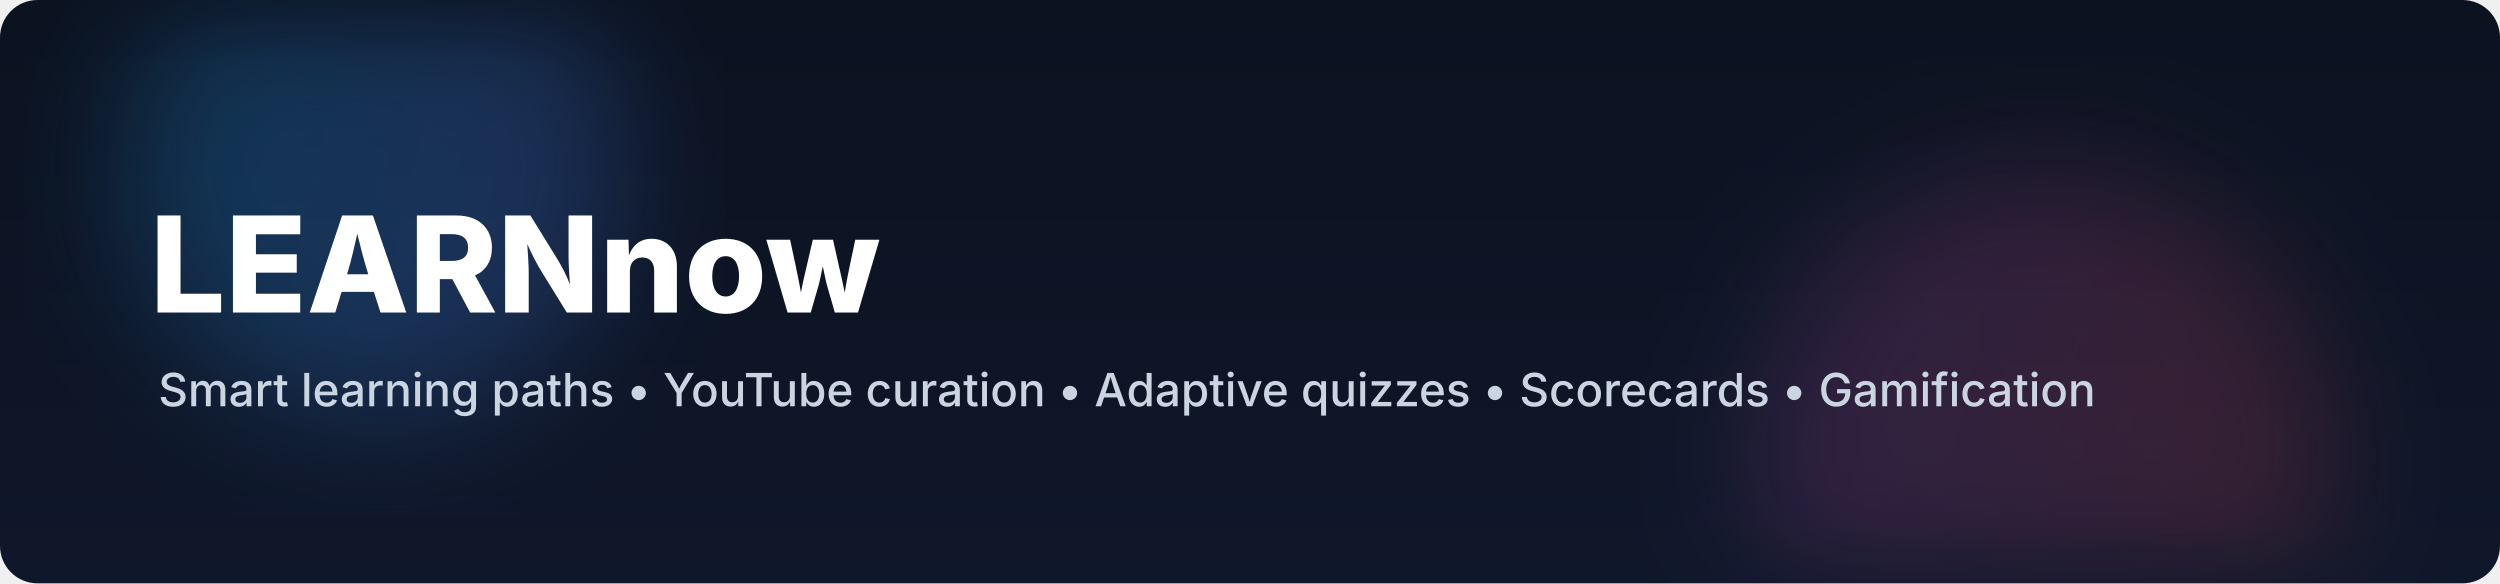
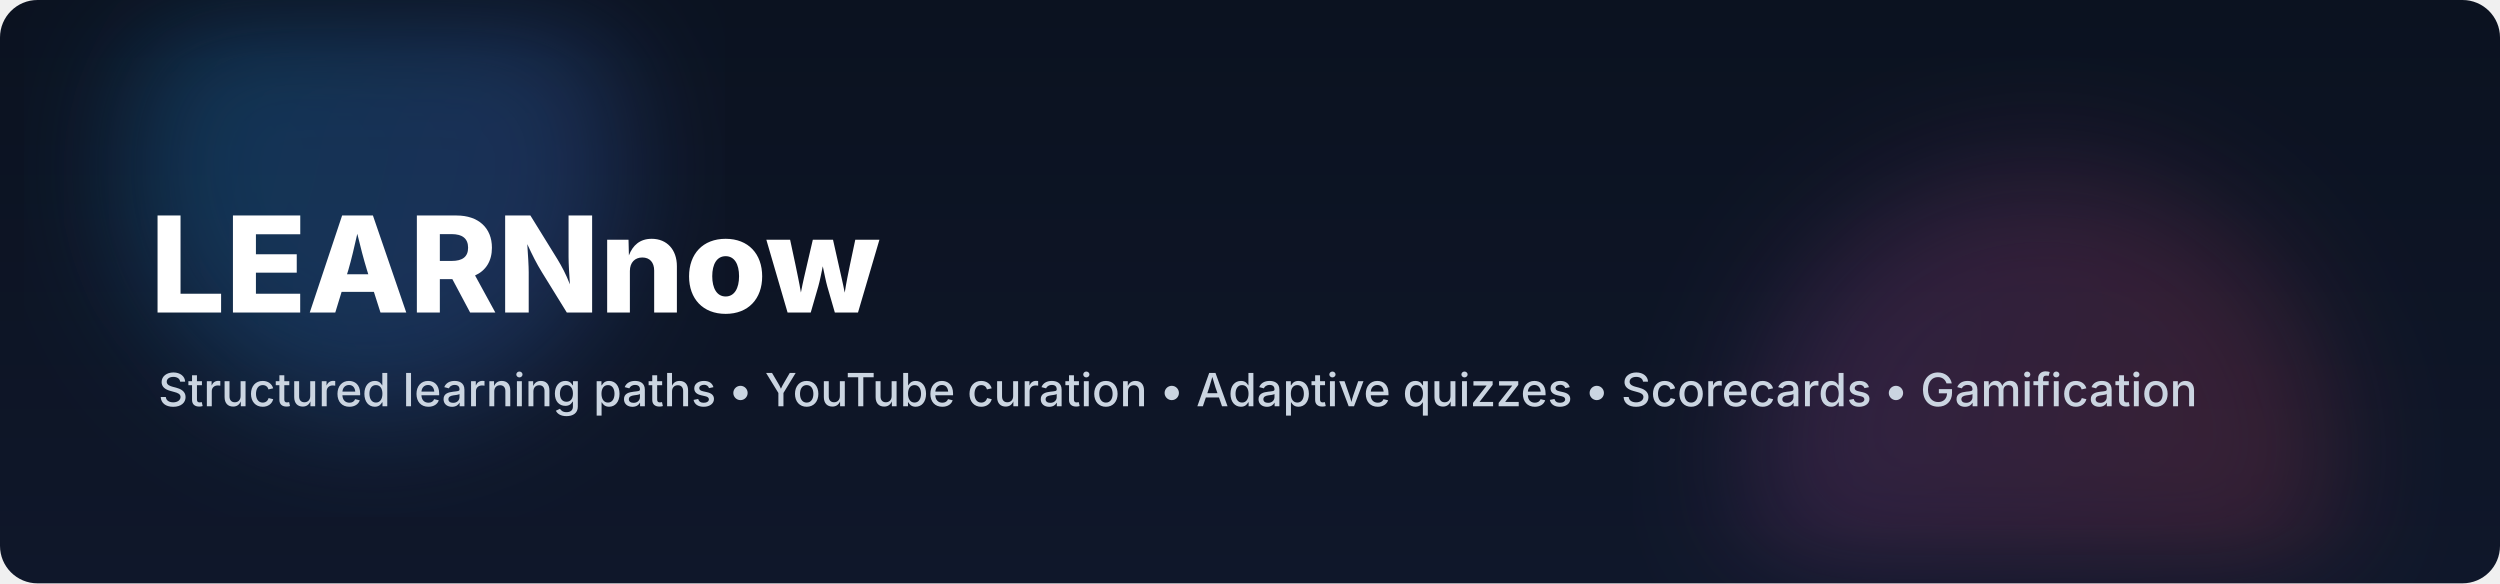
<svg xmlns="http://www.w3.org/2000/svg" width="1200" height="280" viewBox="0 0 1200 280" fill="none">
  <defs>
    <linearGradient id="g" x1="0" y1="0" x2="1200" y2="280" gradientUnits="userSpaceOnUse">
      <stop stop-color="#0ea5e9" />
      <stop offset="0.5" stop-color="#8b5cf6" />
      <stop offset="1" stop-color="#ef4444" />
    </linearGradient>
    <linearGradient id="bg" x1="0" y1="0" x2="0" y2="1">
      <stop offset="0" stop-color="#0b1220" />
      <stop offset="1" stop-color="#0f172a" />
    </linearGradient>
    <filter id="blur" x="-20%" y="-20%" width="140%" height="140%">
      <feGaussianBlur stdDeviation="30" />
    </filter>
  </defs>
  <rect width="1200" height="280" rx="18" fill="url(#bg)" />
  <circle cx="180" cy="80" r="120" fill="url(#g)" opacity="0.25" filter="url(#blur)" />
  <circle cx="980" cy="220" r="140" fill="url(#g)" opacity="0.20" filter="url(#blur)" />
  <text x="72" y="150" fill="white" font-family="Inter, Segoe UI, Roboto, Helvetica, Arial, sans-serif" font-size="64" font-weight="800">
    LEARNnow
  </text>
  <text x="76" y="195" fill="#cbd5e1" font-family="Inter, Segoe UI, Roboto, Helvetica, Arial, sans-serif" font-size="22" font-weight="500">
-     Smart learning paths • YouTube curation • Adaptive quizzes • Scorecards • Gamification
+     Structured learning paths • YouTube curation • Adaptive quizzes • Scorecards • Gamification
  </text>
</svg>
